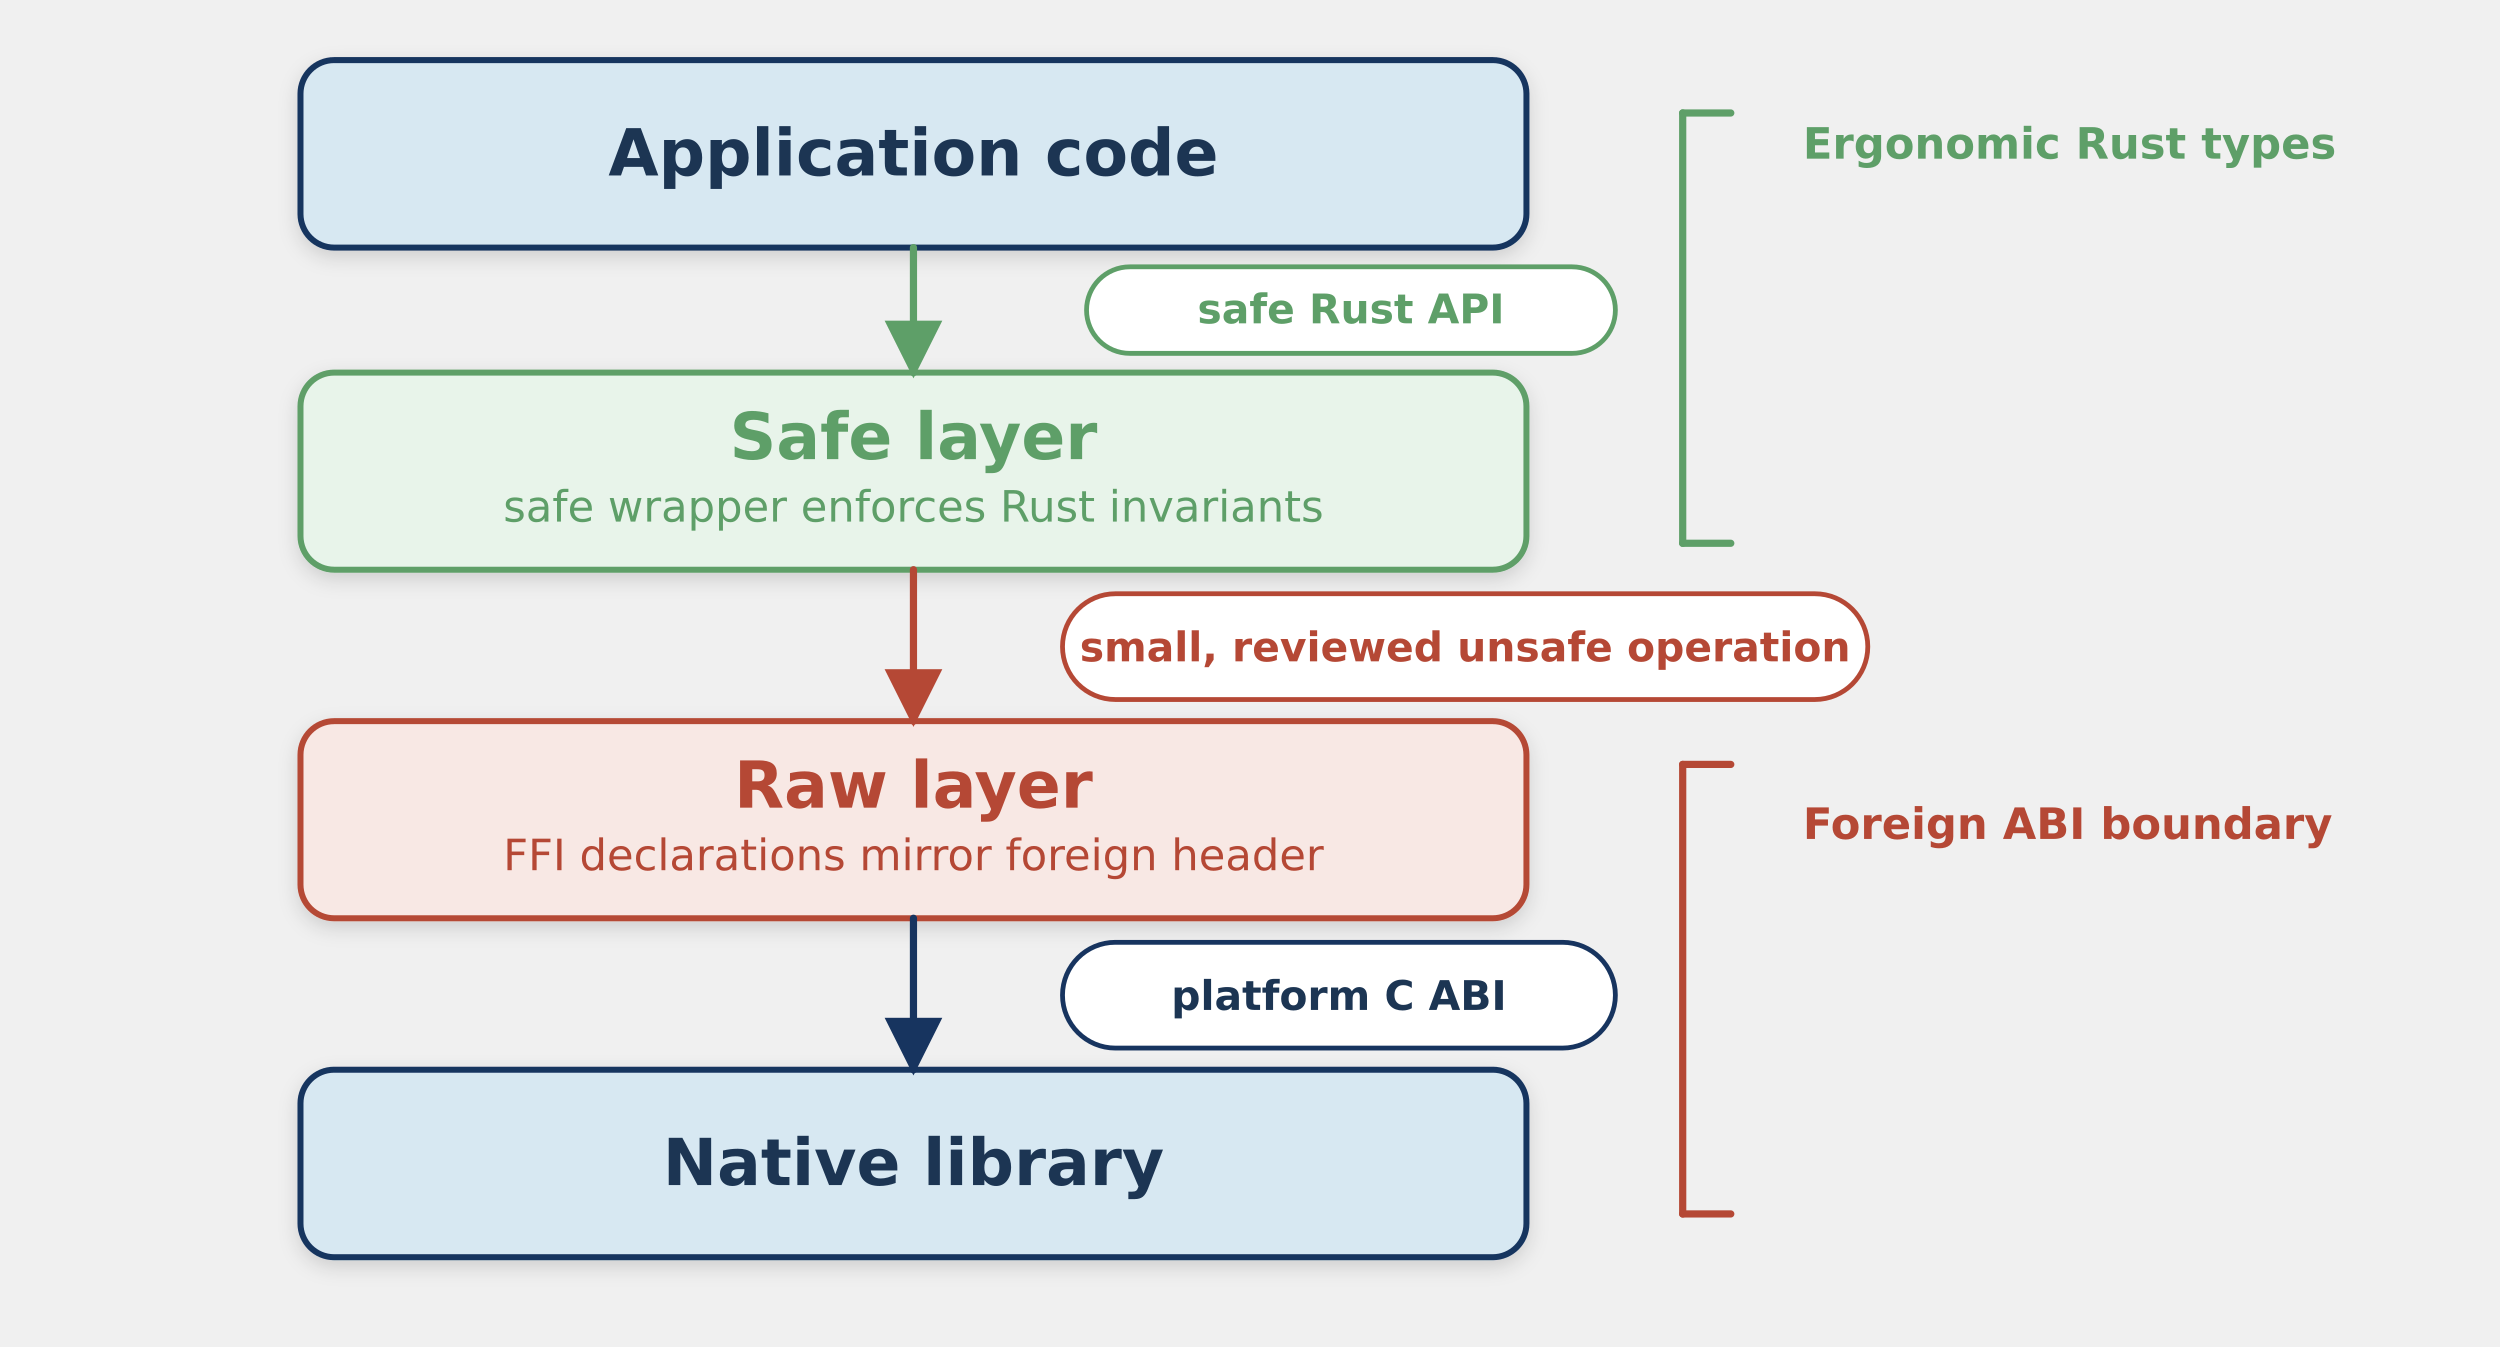
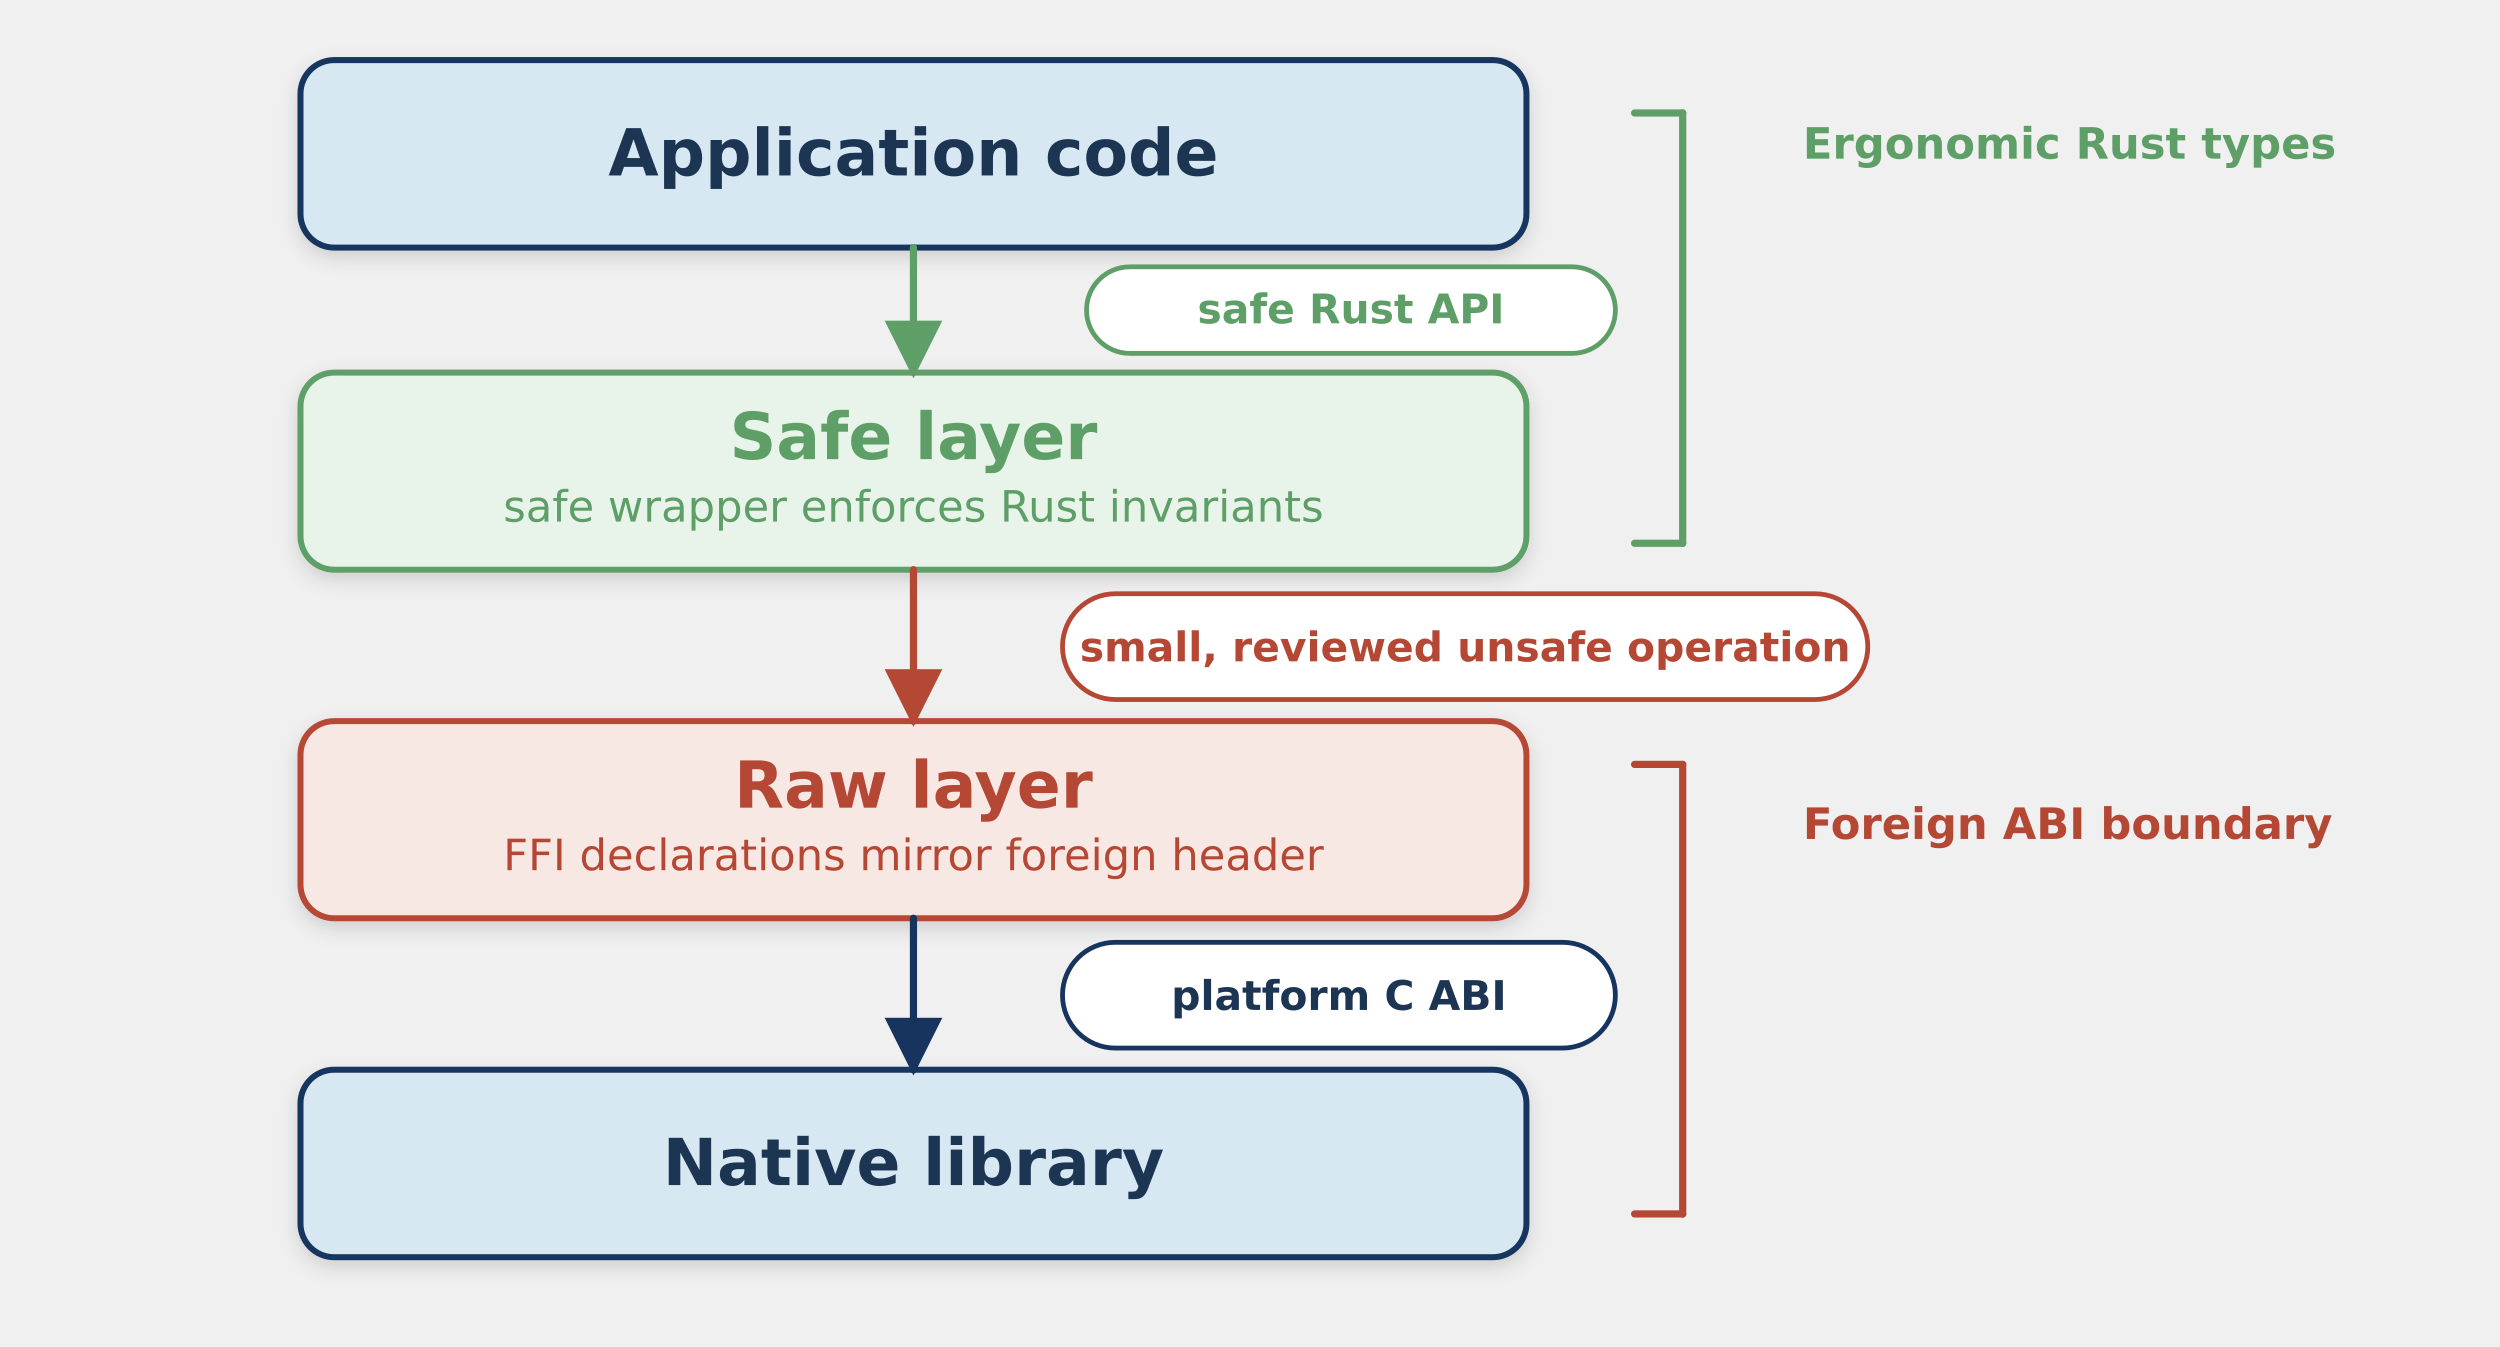
<svg xmlns="http://www.w3.org/2000/svg" width="1040" height="560" viewBox="0 0 1040 560" role="img" aria-labelledby="title desc">
  <defs>
    <marker id="arrow-navy" viewBox="0 0 10 10" refX="9" refY="5" markerWidth="8" markerHeight="8" orient="auto-start-reverse">
      <path d="M 0 0 L 10 5 L 0 10 z" fill="#17345F" />
    </marker>
    <marker id="arrow-teal" viewBox="0 0 10 10" refX="9" refY="5" markerWidth="8" markerHeight="8" orient="auto-start-reverse">
      <path d="M 0 0 L 10 5 L 0 10 z" fill="#18A9C7" />
    </marker>
    <marker id="arrow-green" viewBox="0 0 10 10" refX="9" refY="5" markerWidth="8" markerHeight="8" orient="auto-start-reverse">
      <path d="M 0 0 L 10 5 L 0 10 z" fill="#5E9F68" />
    </marker>
    <marker id="arrow-red" viewBox="0 0 10 10" refX="9" refY="5" markerWidth="8" markerHeight="8" orient="auto-start-reverse">
      <path d="M 0 0 L 10 5 L 0 10 z" fill="#B54835" />
    </marker>
    <filter id="shadow" x="-20%" y="-20%" width="140%" height="140%">
      <feDropShadow dx="0" dy="3" stdDeviation="4" flood-color="#000000" flood-opacity="0.14" />
    </filter>
  </defs>
  <rect x="125" y="25" width="510" height="78" rx="14" fill="#D7E8F2" stroke="#17345F" stroke-width="2.5" filter="url(#shadow)" />
  <text x="380" y="73" text-anchor="middle" font-family="DejaVu Sans, sans-serif" font-size="27" font-weight="600" fill="#1C3553">Application code</text>
  <rect x="125" y="155" width="510" height="82" rx="14" fill="#E8F4EA" stroke="#5E9F68" stroke-width="2.5" filter="url(#shadow)" />
  <text x="380" y="191" text-anchor="middle" font-family="DejaVu Sans, sans-serif" font-size="27" font-weight="600" fill="#5E9F68">Safe layer</text>
  <text x="380" y="217" text-anchor="middle" font-family="DejaVu Sans, sans-serif" font-size="18" font-weight="400" fill="#5E9F68">safe wrapper enforces Rust invariants</text>
  <rect x="125" y="300" width="510" height="82" rx="14" fill="#F8E8E4" stroke="#B54835" stroke-width="2.5" filter="url(#shadow)" />
  <text x="380" y="336" text-anchor="middle" font-family="DejaVu Sans, sans-serif" font-size="27" font-weight="600" fill="#B54835">Raw layer</text>
  <text x="380" y="362" text-anchor="middle" font-family="DejaVu Sans, sans-serif" font-size="18" font-weight="400" fill="#B54835">FFI declarations mirror foreign header</text>
  <rect x="125" y="445" width="510" height="78" rx="14" fill="#D7E8F2" stroke="#17345F" stroke-width="2.5" filter="url(#shadow)" />
  <text x="380" y="493" text-anchor="middle" font-family="DejaVu Sans, sans-serif" font-size="27" font-weight="600" fill="#1C3553">Native library</text>
  <line x1="380" y1="103" x2="380" y2="155" stroke="#5E9F68" stroke-width="3" stroke-linecap="round" marker-end="url(#arrow-green)" />
  <rect x="452" y="111" width="220" height="36" rx="18" fill="#FFFFFF" stroke="#5E9F68" stroke-width="2" />
  <text x="562" y="134.5" text-anchor="middle" font-family="DejaVu Sans, sans-serif" font-size="17" font-weight="600" fill="#5E9F68">safe Rust API</text>
  <line x1="380" y1="237" x2="380" y2="300" stroke="#B54835" stroke-width="3" stroke-linecap="round" marker-end="url(#arrow-red)" />
  <rect x="442" y="247" width="335" height="44" rx="22.0" fill="#FFFFFF" stroke="#B54835" stroke-width="2" />
  <text x="609.5" y="275.12" text-anchor="middle" font-family="DejaVu Sans, sans-serif" font-size="17" font-weight="600" fill="#B54835">small, reviewed unsafe operation</text>
  <line x1="380" y1="382" x2="380" y2="445" stroke="#17345F" stroke-width="3" stroke-linecap="round" marker-end="url(#arrow-navy)" />
  <rect x="442" y="392" width="230" height="44" rx="22.0" fill="#FFFFFF" stroke="#17345F" stroke-width="2" />
  <text x="557.0" y="420.12" text-anchor="middle" font-family="DejaVu Sans, sans-serif" font-size="17" font-weight="600" fill="#1C3553">platform C ABI</text>
  <text x="750" y="66" text-anchor="start" font-family="DejaVu Sans, sans-serif" font-size="18" font-weight="600" fill="#5E9F68">Ergonomic Rust types</text>
  <line x1="700" y1="47" x2="700" y2="226" stroke="#5E9F68" stroke-width="3" stroke-linecap="round" />
-   <line x1="700" y1="47" x2="720" y2="47" stroke="#5E9F68" stroke-width="3" stroke-linecap="round" />
-   <line x1="700" y1="226" x2="720" y2="226" stroke="#5E9F68" stroke-width="3" stroke-linecap="round" />
+   <line x1="700" y1="47" x2="680" y2="47" stroke="#5E9F68" stroke-width="3" stroke-linecap="round" />
+   <line x1="700" y1="226" x2="680" y2="226" stroke="#5E9F68" stroke-width="3" stroke-linecap="round" />
  <text x="750" y="349" text-anchor="start" font-family="DejaVu Sans, sans-serif" font-size="18" font-weight="600" fill="#B54835">Foreign ABI boundary</text>
  <line x1="700" y1="318" x2="700" y2="505" stroke="#B54835" stroke-width="3" stroke-linecap="round" />
-   <line x1="700" y1="318" x2="720" y2="318" stroke="#B54835" stroke-width="3" stroke-linecap="round" />
-   <line x1="700" y1="505" x2="720" y2="505" stroke="#B54835" stroke-width="3" stroke-linecap="round" />
+   <line x1="700" y1="318" x2="680" y2="318" stroke="#B54835" stroke-width="3" stroke-linecap="round" />
+   <line x1="700" y1="505" x2="680" y2="505" stroke="#B54835" stroke-width="3" stroke-linecap="round" />
</svg>
